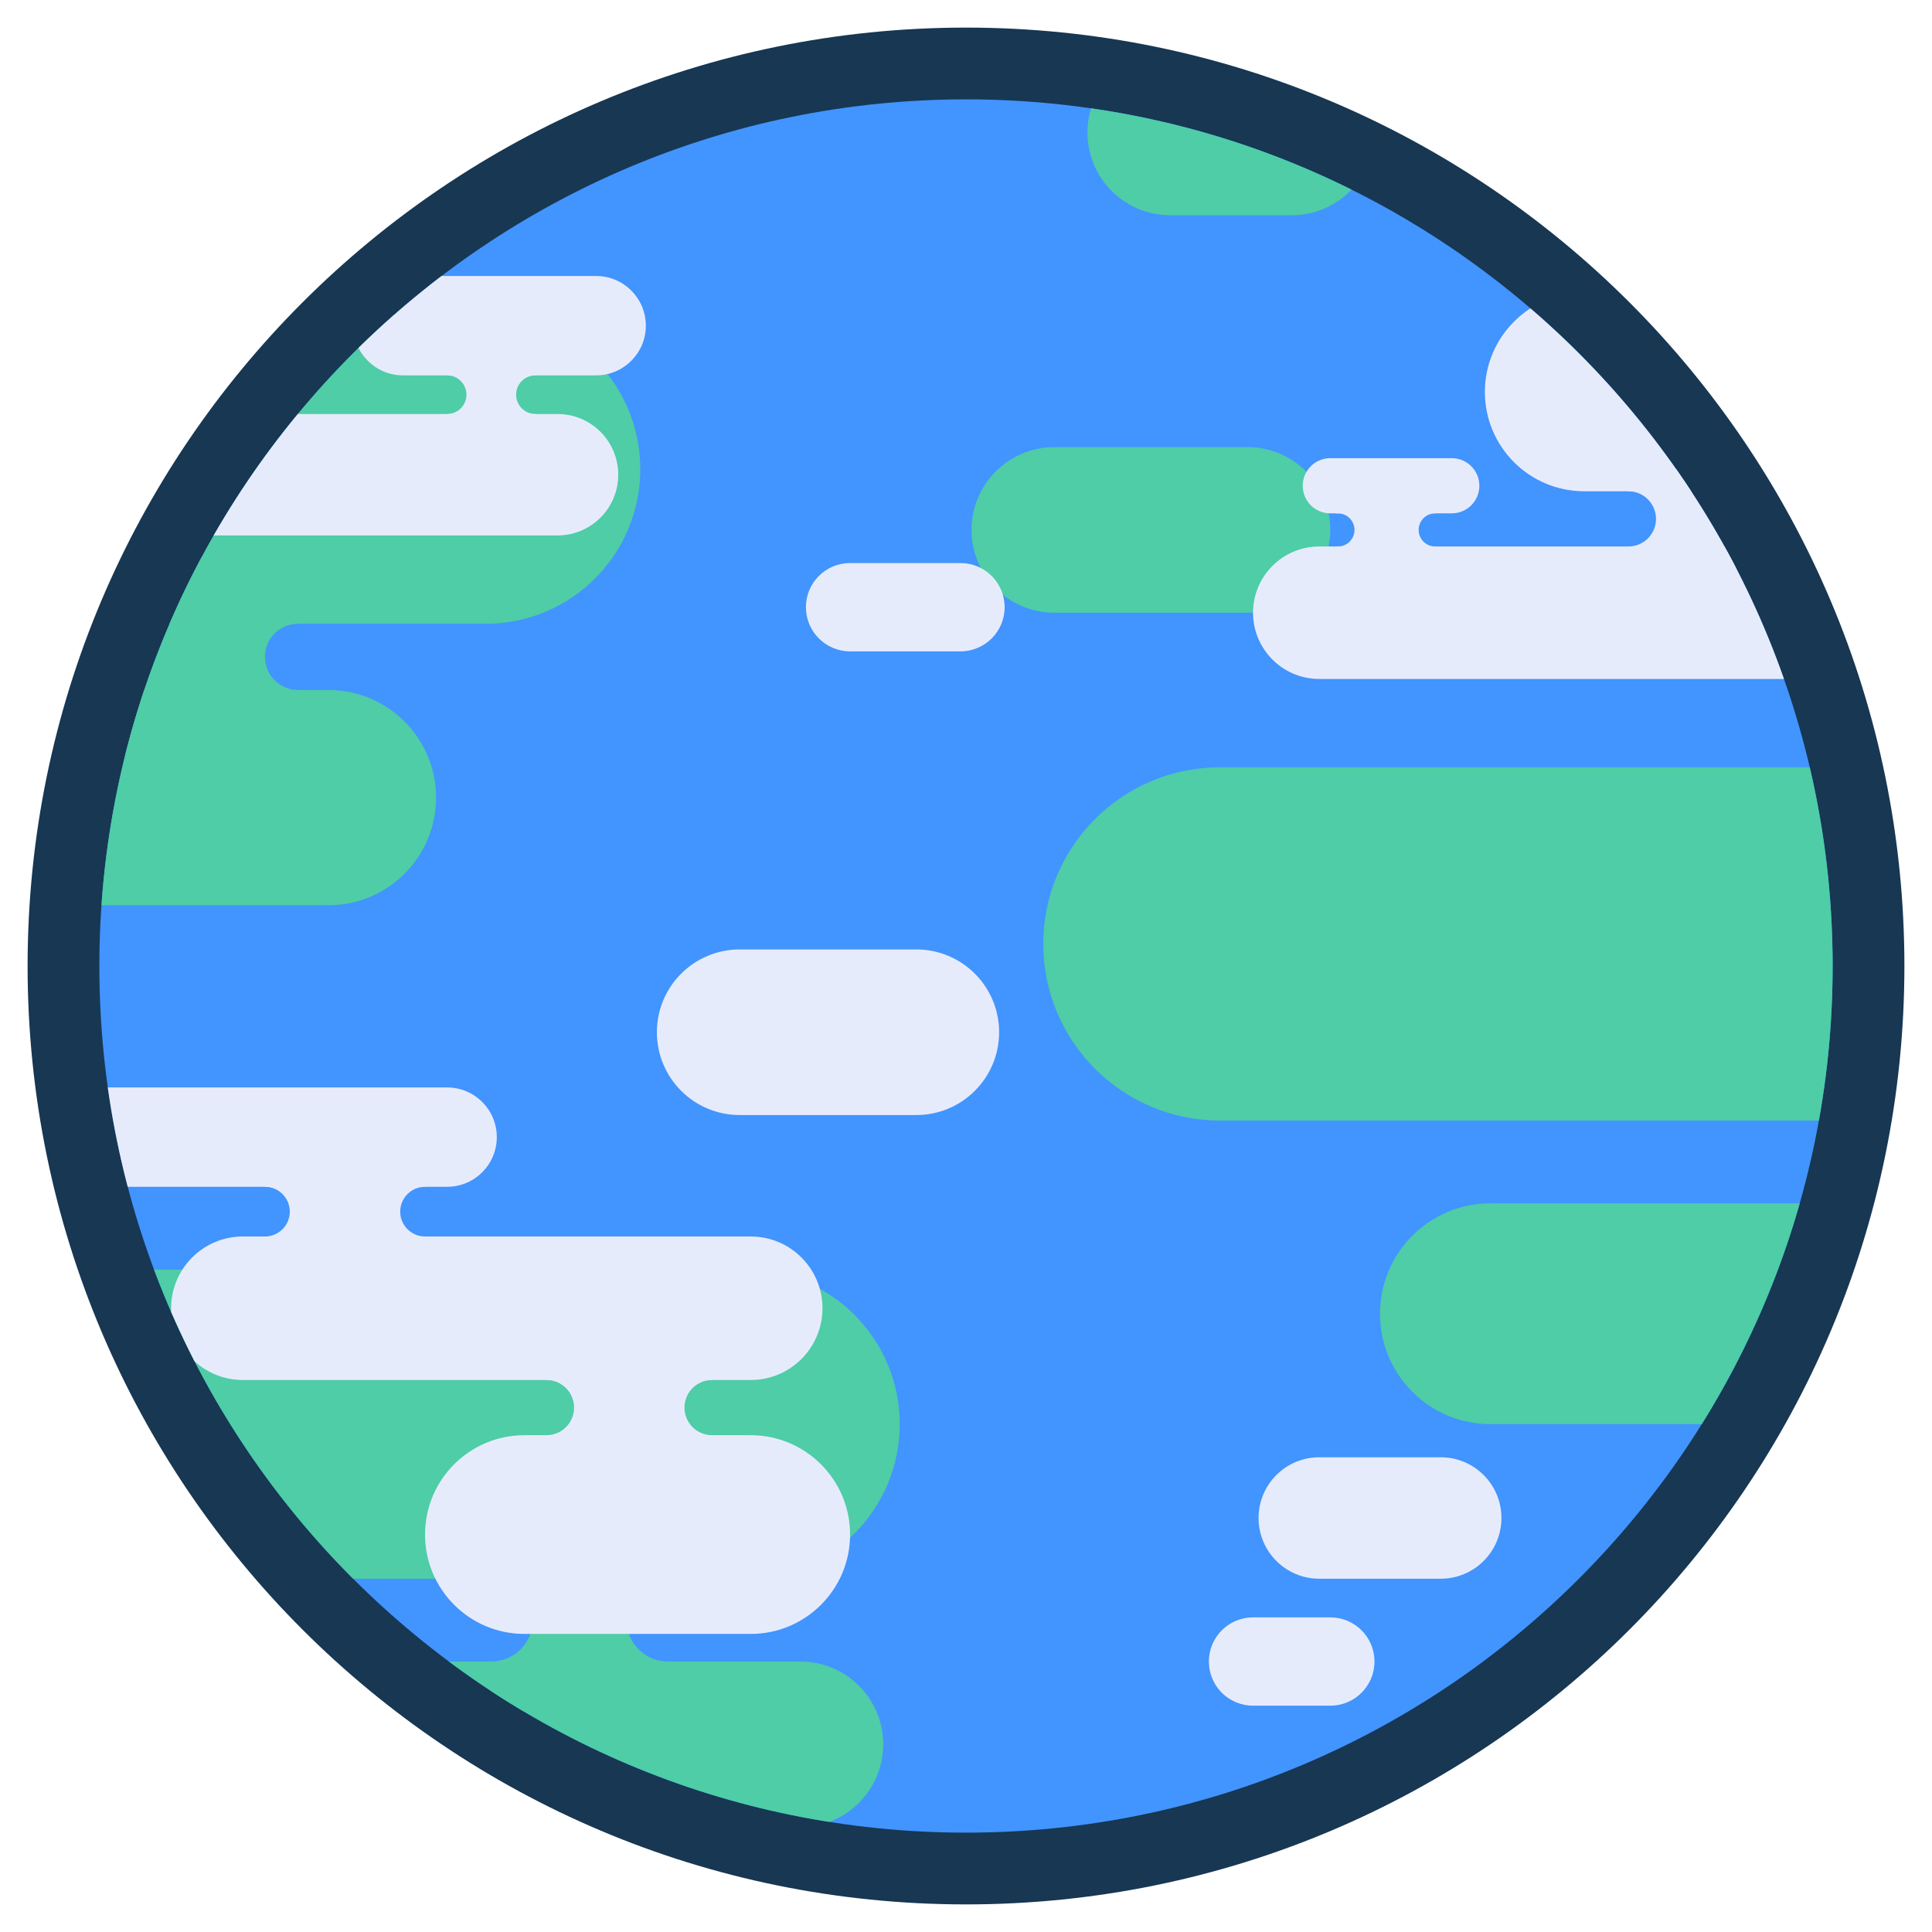
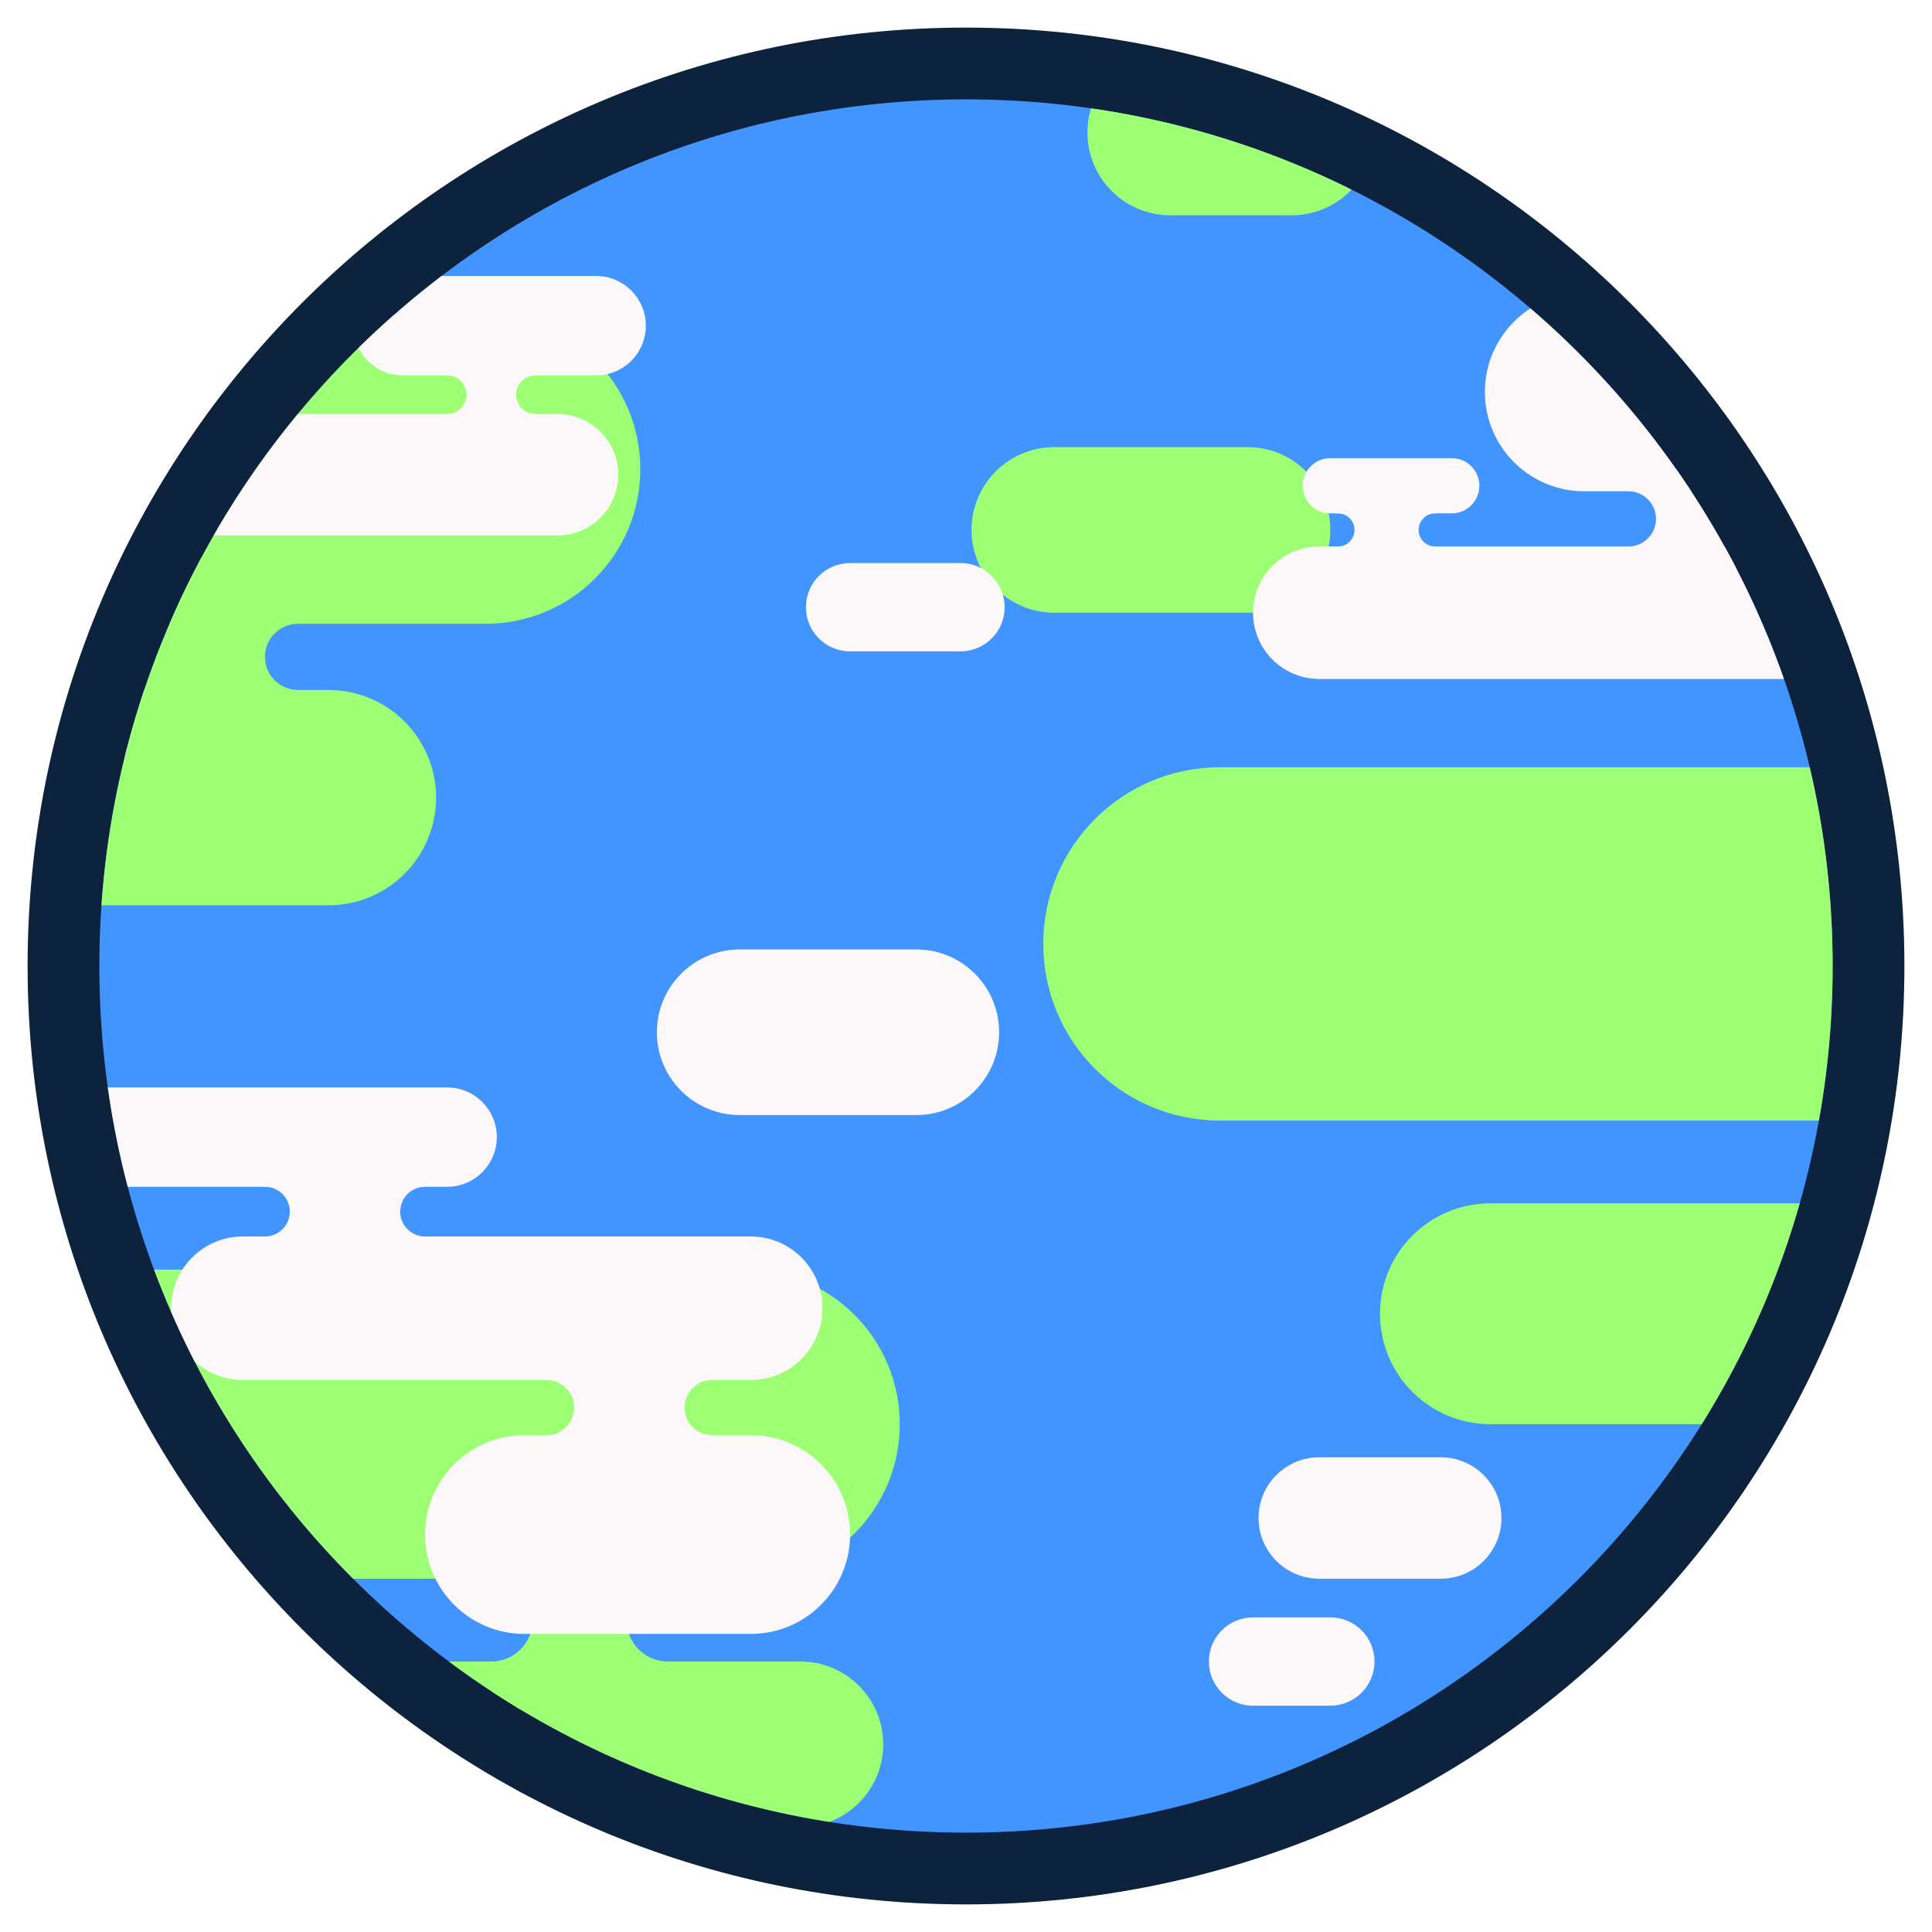
<svg xmlns="http://www.w3.org/2000/svg" xmlns:xlink="http://www.w3.org/1999/xlink" version="1.1" width="350" height="350">
  <defs>
    <clipPath id="clip">
      <circle cx="175" cy="175" r="157" />
    </clipPath>
  </defs>
-   <circle cx="175" cy="175" r="170" fill="#173753">
+   <circle cx="175" cy="175" r="170" fill="#0D223D">
    <animate attributeName="r" calcMode="spline" keySplines="0.3 0 0.7 1;0.3 0 0.7 1" values="170;175;170" dur="5s" repeatCount="indefinite" />
  </circle>
-   <circle cx="175" cy="175" r="157" fill="#4294fe" />
+   <circle cx="175" cy="175" r="157" fill="#4295FF" />
  <g clip-path="url(#clip)">
    <g>
-       <g id="land" fill="#4ECDA6">
+       <g id="land" fill="#9DFF73">
        <path d="M14 101v12a6 6 0 0 1 6 6 6 6 0 0 1-6 6v12h40v-12a6 6 0 0 1-6-6 6 6 0 0 1 6-6v-12H14zm75 177v8a7.5 7.5 0 0 1 7.5 7.5A7.5 7.5 0 0 1 89 301v9h32v-9a7.5 7.5 0 0 1-7.5-7.5 7.5 7.5 0 0 1 7.5-7.5v-8z" />
        <rect y="9" x="197" width="52" height="30" rx="15" ry="15" />
        <rect y="57" x="-34" width="150" height="56" rx="28" ry="28" />
        <rect y="81" x="176" width="65" height="30" ry="15" rx="15" />
        <rect y="125" x="-3" width="82" height="39" ry="19.5" rx="19.5" />
        <rect y="139" x="189" width="195" height="64" rx="32" ry="32" />
        <rect y="218" x="250" width="100" height="40" rx="20" ry="20" />
        <rect y="230" x="-17" width="180" height="56" ry="28" rx="28" />
        <rect y="301" x="56" width="104" height="30" rx="15" ry="15" />
      </g>
      <use transform="translate(400 0)" xlink:href="#land" />
      <animateTransform attributeName="transform" attributeType="XML" type="translate" from="0 0" to="-400 0" dur="15s" repeatCount="indefinite" />
    </g>
    <g>
-       <g id="clouds" fill="#e6ebfc">
+       <g id="clouds" fill="#FCF7F8">
        <path d="M242 87v6.03a3 3 0 0 1 .38-.03 3 3 0 0 1 3 3 3 3 0 0 1-3 3 3 3 0 0 1-.38-.03V105h18v-6a3 3 0 0 1-3-3 3 3 0 0 1 3-3v-6zm53-2v4a5 5 0 0 1 0 10v4h30v-4a5 5 0 0 1 0-10v-4h-30zM48 209v6a4.5 4.5 0 1 1 0 9v3h29v-3a4.5 4.5 0 1 1 0-9v-6zM81 65v3a3.5 3.5 0 1 1 0 7v2h16v-2a3.5 3.5 0 1 1 0-7v-3zm18 181v4a5 5 0 0 1 0 10v4h30v-4a5 5 0 0 1 0-10v-4z" />
        <rect y="50" x="64" width="53" height="18" rx="9" ry="9" />
        <rect y="53" x="269" width="80" height="36" rx="18" ry="18" />
        <rect y="75" x="0" width="112" height="22" rx="11" ry="11" />
        <rect y="83" x="236" width="32" height="10" rx="5" ry="5" />
        <rect y="99" x="227" width="112" height="24" rx="12" ry="12" />
        <rect y="102" x="146" width="36" height="16" rx="8" ry="8" />
        <rect y="172" x="119" width="62" height="30" rx="15" ry="15" />
        <rect y="197" x="0" width="90" height="18" rx="9" ry="9" />
        <rect y="293" x="219" width="30" height="16" rx="8" ry="8" />
        <rect y="224" x="31" width="118" height="26" rx="13" ry="13" />
        <rect y="260" x="77" width="77" height="36" rx="18" ry="18" />
        <rect y="264" x="228" width="44" height="22" rx="11" ry="11" />
      </g>
      <use transform="translate(400 0)" xlink:href="#clouds" />
      <animateTransform attributeName="transform" attributeType="XML" type="translate" from="0 0" to="-400 0" dur="10s" repeatCount="indefinite" />
    </g>
  </g>
</svg>
